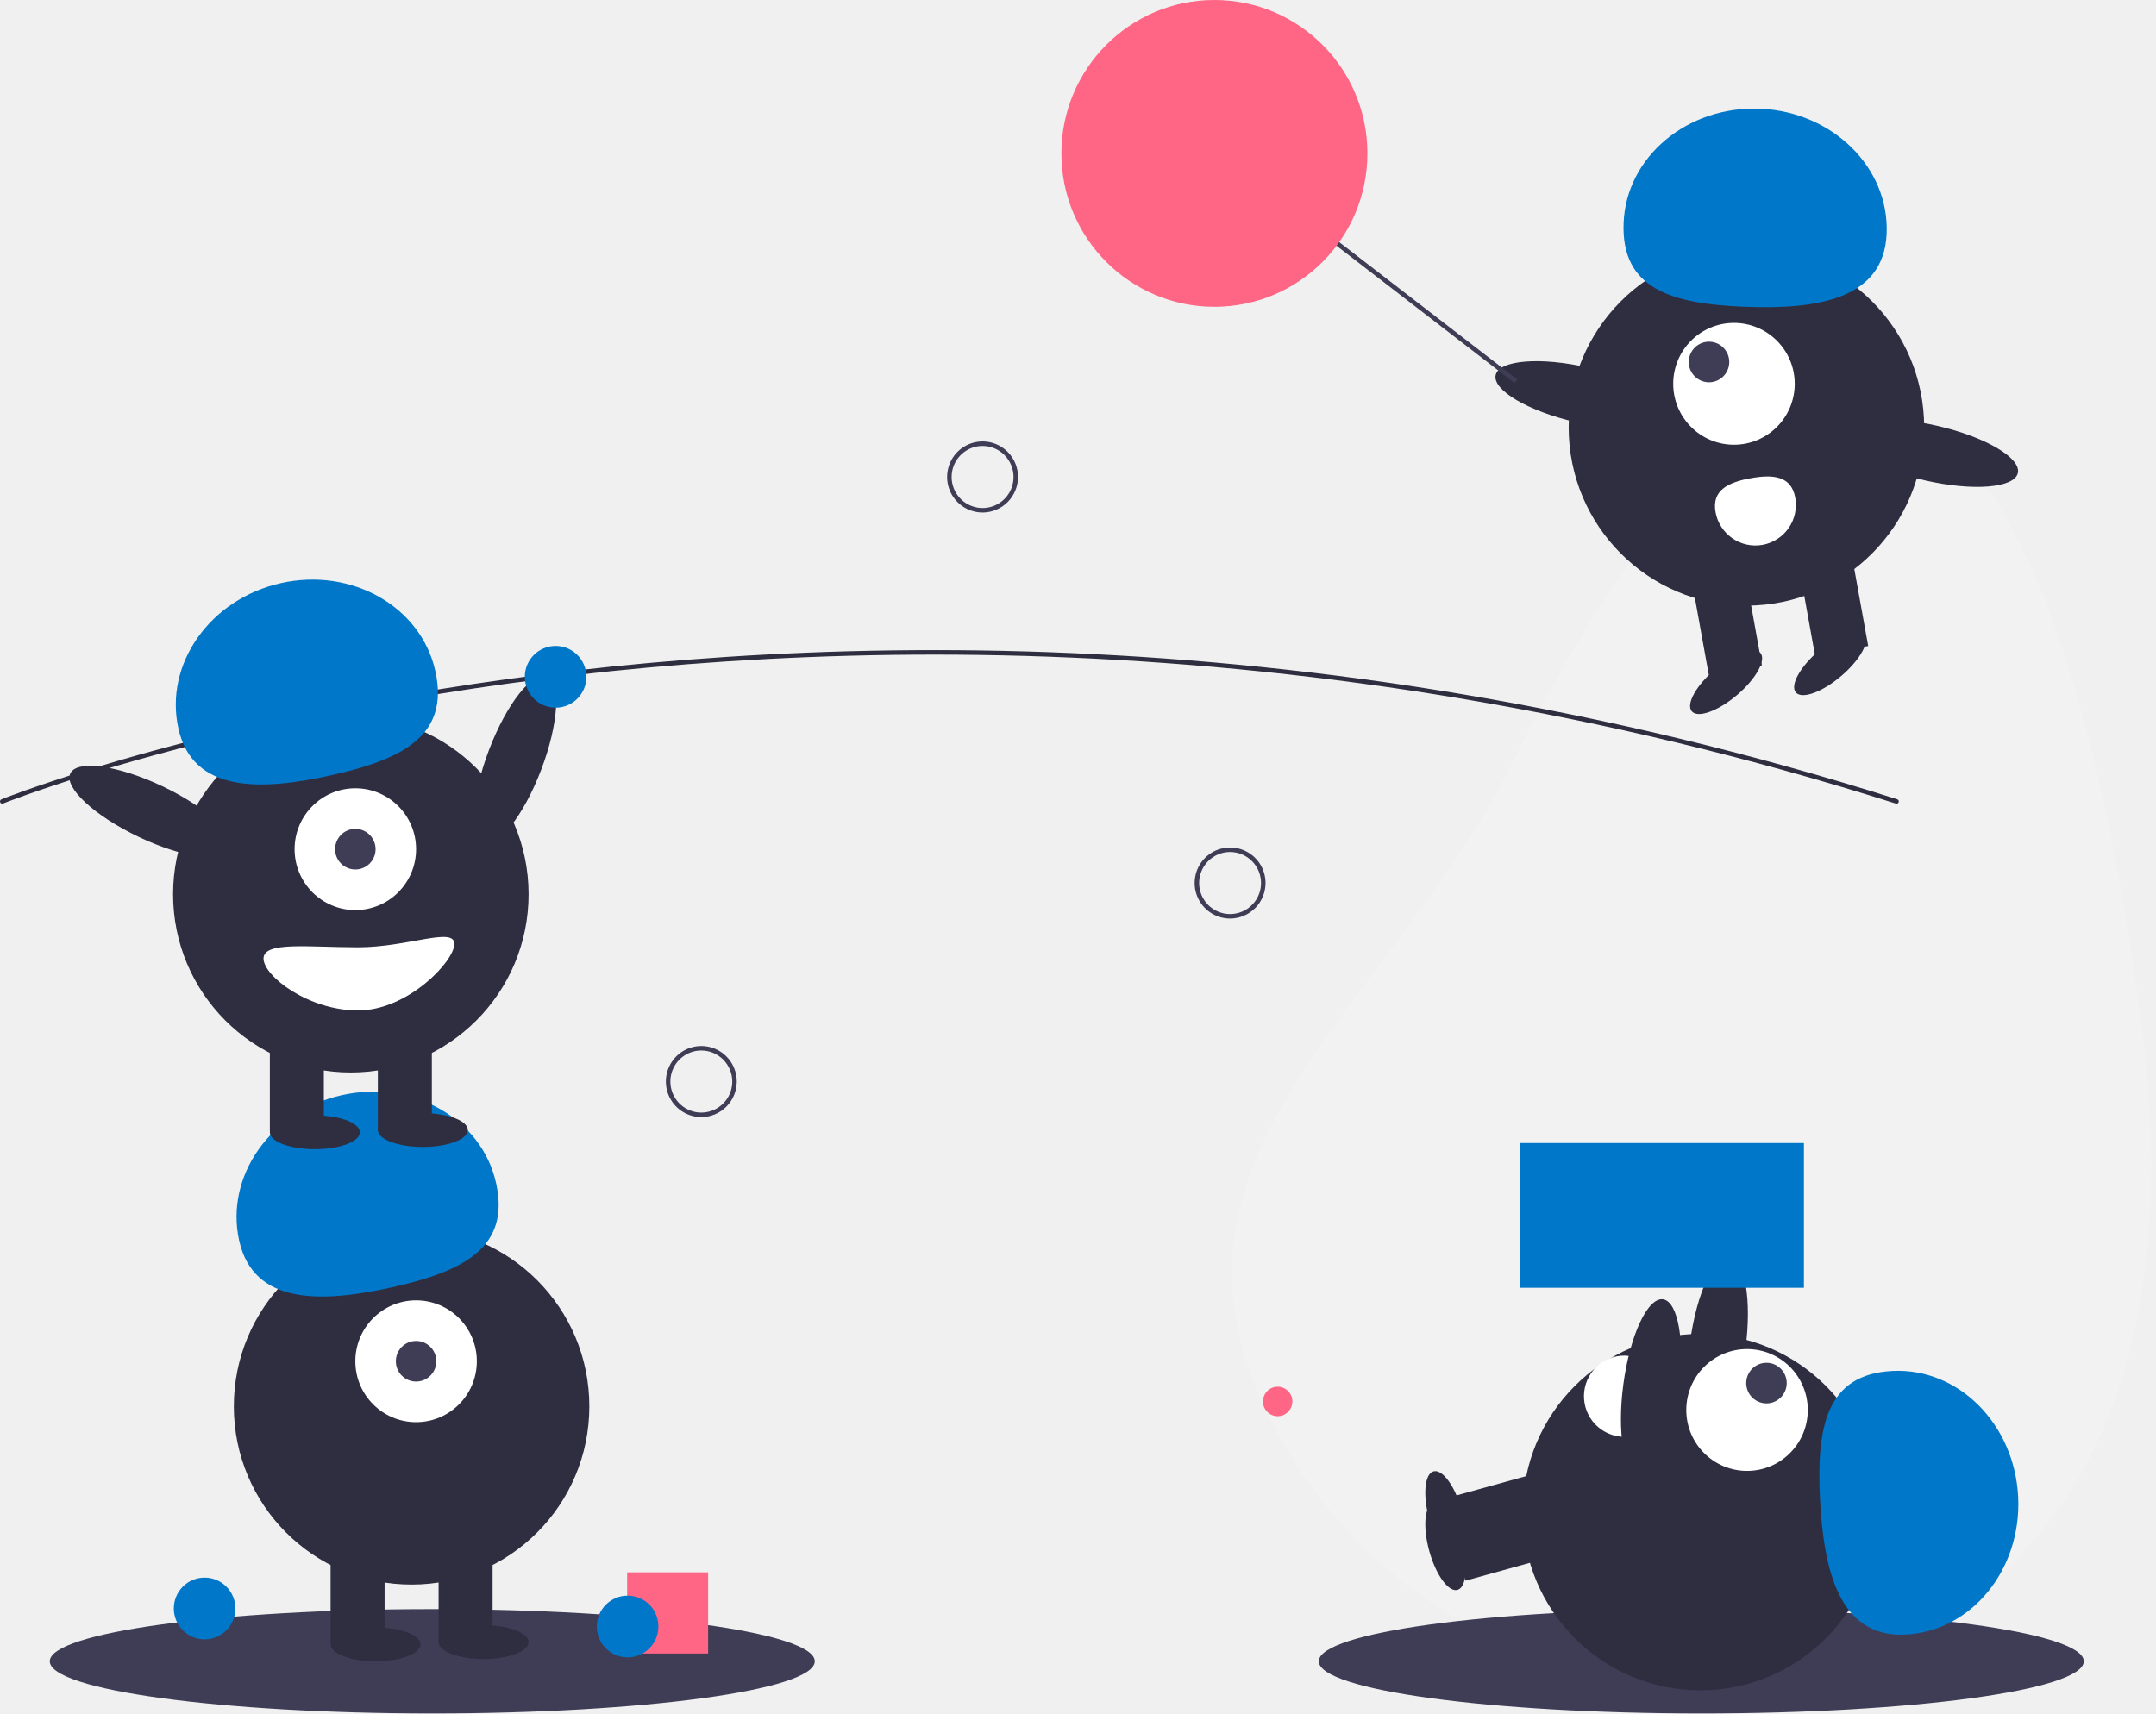
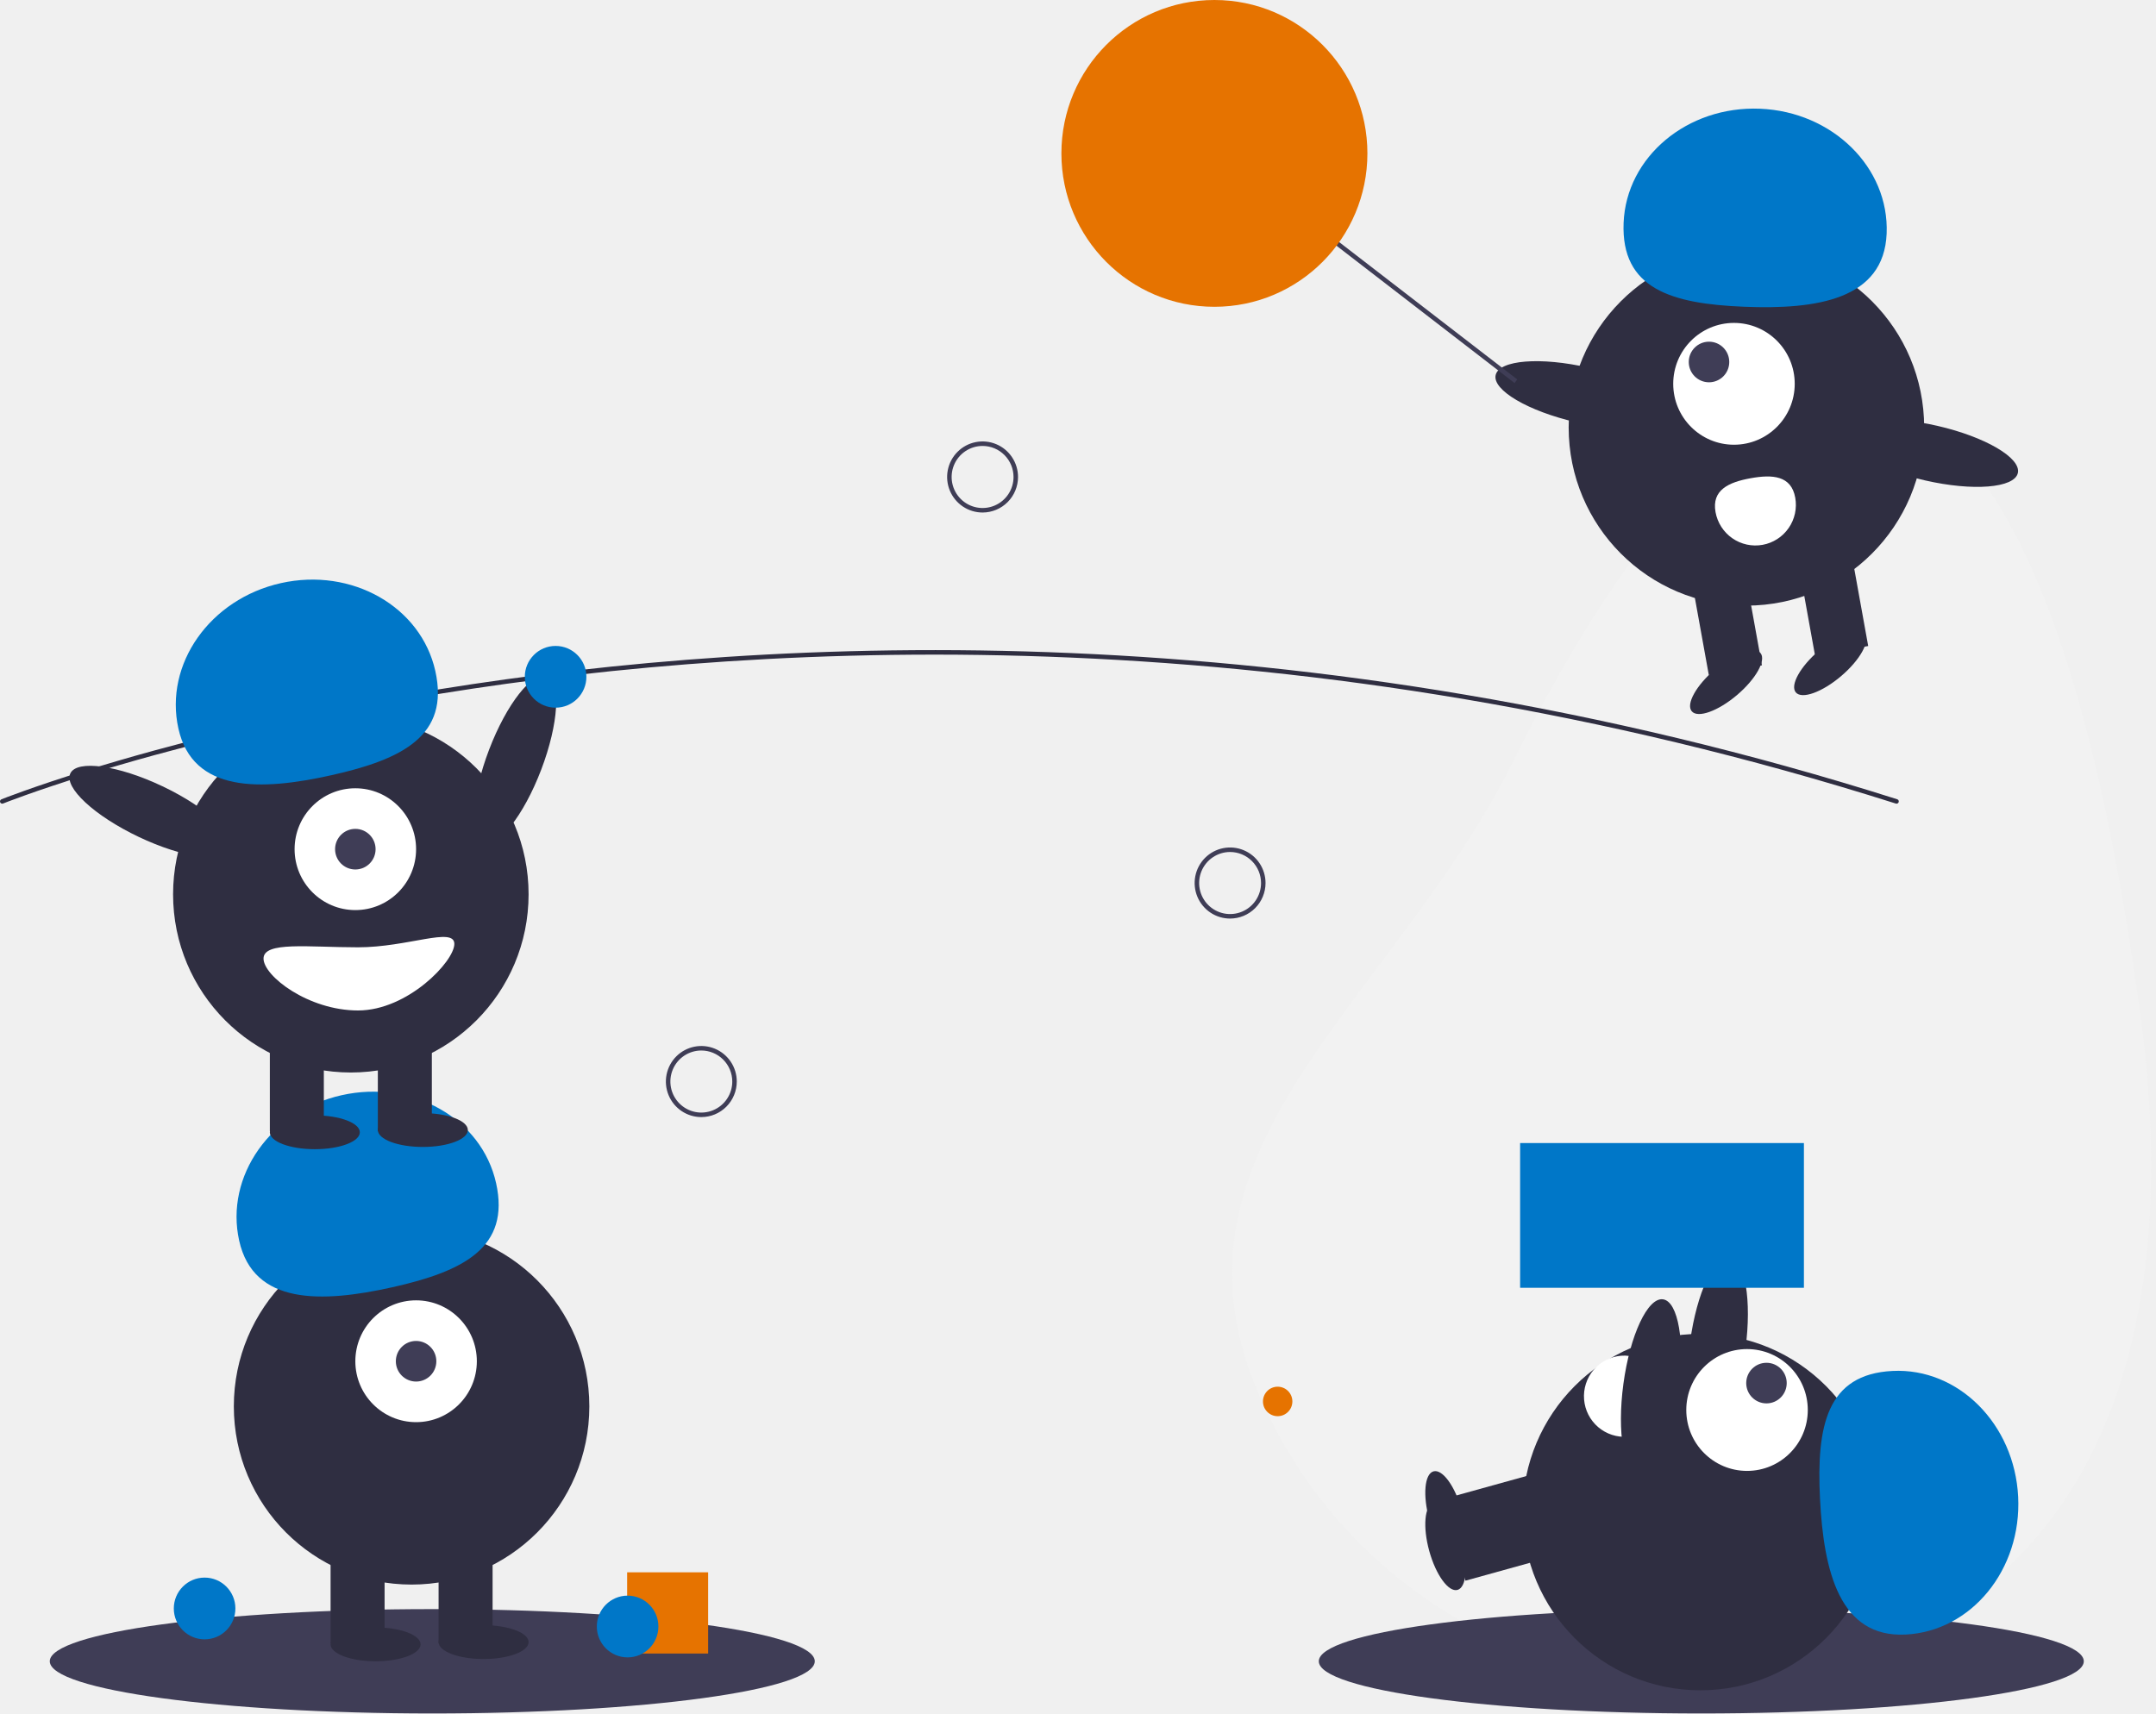
<svg xmlns="http://www.w3.org/2000/svg" width="356" height="283" viewBox="0 0 356 283" fill="none">
  <g clip-path="url(#clip0_21_639)">
    <path d="M353.493 168.145C359.313 211.584 351.388 255.07 311.076 272.003C270.764 288.937 224.397 269.892 207.511 229.466C190.626 189.04 230.466 164.852 249.928 125.608C289.45 45.915 335.418 33.246 353.493 168.145Z" fill="#F2F2F2" />
    <path d="M280.919 283C315.802 283 344.079 279.142 344.079 274.383C344.079 269.624 315.802 265.766 280.919 265.766C246.037 265.766 217.76 269.624 217.76 274.383C217.76 279.142 246.037 283 280.919 283Z" fill="#3F3D56" />
    <path d="M255 248.184L239.602 252.453L241.977 261.072L257.375 256.803L255 248.184Z" fill="#2F2E41" />
    <path d="M240.663 262.596C242.146 262.185 242.462 258.636 241.369 254.669C240.275 250.702 238.187 247.82 236.703 248.231C235.22 248.642 234.904 252.191 235.997 256.158C237.091 260.125 239.18 263.007 240.663 262.596Z" fill="#2F2E41" />
    <path d="M288.204 222.81C289.293 214.756 288.131 207.949 285.61 207.606C283.089 207.263 280.162 213.515 279.074 221.569C277.985 229.624 279.146 236.431 281.668 236.773C284.189 237.116 287.116 230.865 288.204 222.81Z" fill="#2F2E41" />
    <path d="M280.766 279.176C296.976 279.176 310.116 265.998 310.116 249.742C310.116 233.486 296.976 220.308 280.766 220.308C264.556 220.308 251.415 233.486 251.415 249.742C251.415 265.998 264.556 279.176 280.766 279.176Z" fill="#2F2E41" />
    <path d="M255 242.968L239.602 247.237L241.977 255.856L257.375 251.587L255 242.968Z" fill="#2F2E41" />
    <path d="M240.663 257.38C242.146 256.968 242.462 253.419 241.369 249.453C240.275 245.486 238.187 242.604 236.703 243.015C235.22 243.426 234.904 246.975 235.997 250.942C237.091 254.908 239.18 257.791 240.663 257.38Z" fill="#2F2E41" />
    <path d="M288.472 242.94C294.012 242.94 298.503 238.436 298.503 232.88C298.503 227.324 294.012 222.82 288.472 222.82C282.932 222.82 278.44 227.324 278.44 232.88C278.44 238.436 282.932 242.94 288.472 242.94Z" fill="white" />
    <path d="M291.681 231.789C293.527 231.789 295.024 230.288 295.024 228.436C295.024 226.584 293.527 225.083 291.681 225.083C289.834 225.083 288.337 226.584 288.337 228.436C288.337 230.288 289.834 231.789 291.681 231.789Z" fill="#3F3D56" />
    <path d="M314.66 269.969C325.521 269.423 333.84 259.235 333.24 247.213C332.64 235.19 323.349 225.886 312.487 226.431C301.626 226.976 299.921 235.527 300.521 247.549C301.121 259.572 303.798 270.514 314.66 269.969Z" fill="#0077C8" />
    <path d="M268.77 237.288C267.002 237.431 265.25 236.865 263.899 235.713C262.547 234.56 261.708 232.917 261.565 231.144C261.422 229.371 261.987 227.614 263.136 226.259C264.285 224.904 265.923 224.062 267.691 223.919C271.372 223.62 272.376 226.551 272.674 230.243C272.972 233.934 272.451 236.989 268.77 237.288Z" fill="white" />
    <path d="M297.863 188.791H251.003V212.696H297.863V188.791Z" fill="#0077C8" />
    <path d="M277.188 229.804C278.276 221.75 277.115 214.943 274.593 214.6C272.072 214.257 269.146 220.509 268.057 228.563C266.968 236.617 268.13 243.425 270.651 243.767C273.173 244.11 276.099 237.858 277.188 229.804Z" fill="#2F2E41" />
-     <path d="M210.969 233.903C212.31 233.903 213.397 232.812 213.397 231.468C213.397 230.123 212.31 229.033 210.969 229.033C209.628 229.033 208.541 230.123 208.541 231.468C208.541 232.812 209.628 233.903 210.969 233.903Z" fill="#FF6584" />
+     <path d="M210.969 233.903C212.31 233.903 213.397 232.812 213.397 231.468C213.397 230.123 212.31 229.033 210.969 229.033C209.628 229.033 208.541 230.123 208.541 231.468C208.541 232.812 209.628 233.903 210.969 233.903Z" fill="#E67300" />
    <path d="M313.156 132.737C313.118 132.738 313.08 132.732 313.044 132.72C214.81 101.565 128.23 105.639 72.896 114.543C65.366 115.754 57.815 117.153 50.454 118.702C48.575 119.096 46.626 119.52 44.66 119.96C42.312 120.484 39.996 121.024 37.775 121.564C36.815 121.792 35.875 122.022 34.953 122.253C33.557 122.599 32.14 122.959 30.621 123.355C28.924 123.794 27.2 124.254 25.495 124.723C25.489 124.725 25.482 124.727 25.476 124.728L25.476 124.729C23.551 125.256 21.635 125.799 19.783 126.34C18.781 126.631 17.813 126.917 16.885 127.2C16.782 127.228 16.69 127.256 16.597 127.284L16.398 127.345C16.282 127.381 16.169 127.415 16.055 127.448L16.047 127.45L16.047 127.45L15.746 127.544C15.386 127.653 15.036 127.76 14.691 127.866C5.571 130.685 0.558 132.691 0.509 132.711C0.464 132.729 0.415 132.738 0.366 132.737C0.318 132.737 0.269 132.727 0.224 132.707C0.18 132.688 0.139 132.66 0.105 132.625C0.071 132.59 0.044 132.549 0.026 132.503C0.008 132.458 -0.002 132.409 -0.001 132.36C-0 132.312 0.01 132.263 0.029 132.218C0.048 132.173 0.076 132.132 0.111 132.098C0.146 132.064 0.187 132.037 0.232 132.019C0.282 131.999 5.32 129.984 14.472 127.154C14.818 127.047 15.17 126.941 15.531 126.831L15.811 126.744C15.82 126.74 15.83 126.737 15.84 126.734C15.953 126.702 16.067 126.667 16.181 126.632L16.381 126.572C16.48 126.542 16.578 126.512 16.679 126.484C17.6 126.203 18.571 125.916 19.576 125.625C21.429 125.082 23.346 124.54 25.273 124.012C25.279 124.01 25.285 124.008 25.291 124.007V124.006C27.002 123.536 28.732 123.074 30.435 122.633C31.956 122.237 33.376 121.876 34.774 121.53C35.7 121.299 36.642 121.069 37.601 120.84C39.825 120.299 42.146 119.758 44.498 119.233C46.467 118.792 48.42 118.368 50.302 117.972C57.674 116.422 65.237 115.021 72.778 113.807C128.191 104.891 214.895 100.81 313.268 132.01C313.353 132.037 313.425 132.093 313.472 132.168C313.518 132.244 313.537 132.334 313.523 132.422C313.51 132.51 313.465 132.59 313.398 132.648C313.331 132.706 313.245 132.738 313.156 132.738L313.156 132.737Z" fill="#2F2E41" />
    <path d="M89.363 127.128C92.257 119.536 92.676 112.642 90.299 111.731C87.922 110.82 83.65 116.237 80.756 123.829C77.862 131.421 77.443 138.314 79.82 139.225C82.197 140.136 86.469 134.72 89.363 127.128Z" fill="#2F2E41" />
    <path d="M91.742 116.883C94.55 116.883 96.826 114.6 96.826 111.784C96.826 108.968 94.55 106.685 91.742 106.685C88.934 106.685 86.657 108.968 86.657 111.784C86.657 114.6 88.934 116.883 91.742 116.883Z" fill="#0077C8" />
    <path d="M162.244 84.65C161.087 84.65 159.955 84.305 158.992 83.66C158.03 83.015 157.279 82.098 156.836 81.026C156.393 79.953 156.277 78.773 156.503 77.634C156.729 76.495 157.286 75.449 158.105 74.628C158.924 73.807 159.967 73.248 161.102 73.022C162.238 72.795 163.415 72.912 164.484 73.356C165.554 73.8 166.468 74.552 167.111 75.518C167.755 76.483 168.098 77.618 168.098 78.779C168.096 80.335 167.479 81.828 166.382 82.928C165.284 84.029 163.796 84.648 162.244 84.65ZM162.244 73.654C161.234 73.654 160.245 73.955 159.405 74.518C158.565 75.081 157.91 75.881 157.523 76.818C157.136 77.754 157.035 78.785 157.232 79.779C157.429 80.773 157.916 81.686 158.631 82.403C159.345 83.12 160.256 83.608 161.247 83.806C162.239 84.004 163.266 83.902 164.2 83.514C165.134 83.126 165.932 82.469 166.494 81.626C167.055 80.784 167.355 79.793 167.355 78.779C167.353 77.42 166.814 76.118 165.856 75.157C164.898 74.196 163.599 73.656 162.244 73.654Z" fill="#3F3D56" />
    <path d="M203.114 151.714C201.956 151.714 200.824 151.37 199.861 150.725C198.899 150.08 198.148 149.163 197.705 148.09C197.262 147.018 197.146 145.837 197.372 144.699C197.598 143.56 198.156 142.514 198.974 141.693C199.793 140.872 200.836 140.313 201.971 140.086C203.107 139.86 204.284 139.976 205.353 140.42C206.423 140.865 207.337 141.617 207.98 142.582C208.624 143.548 208.967 144.683 208.967 145.844C208.965 147.4 208.348 148.892 207.251 149.993C206.153 151.093 204.665 151.712 203.114 151.714ZM203.114 140.719C202.103 140.719 201.115 141.019 200.274 141.583C199.434 142.146 198.779 142.946 198.392 143.883C198.005 144.819 197.904 145.85 198.101 146.844C198.298 147.838 198.785 148.751 199.5 149.468C200.214 150.185 201.125 150.673 202.116 150.871C203.108 151.068 204.135 150.967 205.069 150.579C206.003 150.191 206.801 149.534 207.363 148.691C207.924 147.848 208.224 146.857 208.224 145.844C208.223 144.485 207.684 143.182 206.726 142.222C205.767 141.261 204.468 140.72 203.114 140.719Z" fill="#3F3D56" />
    <path d="M115.804 184.502C114.646 184.502 113.514 184.157 112.552 183.512C111.589 182.867 110.839 181.95 110.396 180.878C109.953 179.805 109.837 178.625 110.063 177.486C110.289 176.348 110.846 175.302 111.665 174.481C112.483 173.66 113.526 173.101 114.662 172.874C115.797 172.648 116.974 172.764 118.044 173.208C119.113 173.652 120.027 174.405 120.671 175.37C121.314 176.335 121.657 177.47 121.657 178.631C121.656 180.188 121.038 181.68 119.941 182.78C118.844 183.881 117.356 184.5 115.804 184.502ZM115.804 173.506C114.793 173.506 113.805 173.807 112.964 174.37C112.124 174.933 111.469 175.734 111.082 176.67C110.695 177.607 110.594 178.637 110.791 179.631C110.989 180.625 111.475 181.539 112.19 182.255C112.905 182.972 113.815 183.46 114.807 183.658C115.798 183.856 116.826 183.754 117.76 183.366C118.693 182.978 119.492 182.321 120.053 181.479C120.615 180.636 120.914 179.645 120.914 178.631C120.913 177.272 120.374 175.97 119.416 175.009C118.458 174.048 117.159 173.508 115.804 173.506Z" fill="#3F3D56" />
    <path d="M71.378 283C106.261 283 134.538 279.142 134.538 274.383C134.538 269.624 106.261 265.766 71.378 265.766C36.496 265.766 8.219 269.624 8.219 274.383C8.219 279.142 36.496 283 71.378 283Z" fill="#3F3D56" />
    <path d="M67.961 261.715C84.171 261.715 97.312 248.537 97.312 232.281C97.312 216.025 84.171 202.847 67.961 202.847C51.751 202.847 38.61 216.025 38.61 232.281C38.61 248.537 51.751 261.715 67.961 261.715Z" fill="#2F2E41" />
    <path d="M63.503 255.382H54.586V271.403H63.503V255.382Z" fill="#2F2E41" />
    <path d="M81.337 255.382H72.42V271.403H81.337V255.382Z" fill="#2F2E41" />
    <path d="M62.017 274.383C66.12 274.383 69.447 273.132 69.447 271.589C69.447 270.046 66.12 268.794 62.017 268.794C57.913 268.794 54.586 270.046 54.586 271.589C54.586 273.132 57.913 274.383 62.017 274.383Z" fill="#2F2E41" />
    <path d="M79.85 274.011C83.954 274.011 87.281 272.76 87.281 271.216C87.281 269.673 83.954 268.422 79.85 268.422C75.747 268.422 72.42 269.673 72.42 271.216C72.42 272.76 75.747 274.011 79.85 274.011Z" fill="#2F2E41" />
    <path d="M68.705 234.889C74.245 234.889 78.736 230.386 78.736 224.83C78.736 219.274 74.245 214.77 68.705 214.77C63.165 214.77 58.674 219.274 58.674 224.83C58.674 230.386 63.165 234.889 68.705 234.889Z" fill="white" />
    <path d="M68.705 228.183C70.552 228.183 72.049 226.682 72.049 224.83C72.049 222.978 70.552 221.477 68.705 221.477C66.858 221.477 65.361 222.978 65.361 224.83C65.361 226.682 66.858 228.183 68.705 228.183Z" fill="#3F3D56" />
    <path d="M39.492 204.909C37.122 194.265 44.697 183.51 56.412 180.887C68.127 178.263 79.546 184.765 81.915 195.409C84.285 206.053 76.522 209.978 64.806 212.602C53.091 215.225 41.861 215.552 39.492 204.909Z" fill="#0077C8" />
    <path d="M57.93 177.139C74.14 177.139 87.281 163.961 87.281 147.705C87.281 131.449 74.14 118.271 57.93 118.271C41.72 118.271 28.579 131.449 28.579 147.705C28.579 163.961 41.72 177.139 57.93 177.139Z" fill="#2F2E41" />
    <path d="M53.472 170.805H44.556V186.826H53.472V170.805Z" fill="#2F2E41" />
    <path d="M71.306 170.805H62.39V186.826H71.306V170.805Z" fill="#2F2E41" />
    <path d="M51.986 189.807C56.09 189.807 59.417 188.556 59.417 187.013C59.417 185.469 56.09 184.218 51.986 184.218C47.882 184.218 44.556 185.469 44.556 187.013C44.556 188.556 47.882 189.807 51.986 189.807Z" fill="#2F2E41" />
    <path d="M69.82 189.434C73.924 189.434 77.251 188.183 77.251 186.64C77.251 185.097 73.924 183.846 69.82 183.846C65.716 183.846 62.39 185.097 62.39 186.64C62.39 188.183 65.716 189.434 69.82 189.434Z" fill="#2F2E41" />
    <path d="M58.674 150.313C64.214 150.313 68.705 145.809 68.705 140.254C68.705 134.698 64.214 130.194 58.674 130.194C53.134 130.194 48.643 134.698 48.643 140.254C48.643 145.809 53.134 150.313 58.674 150.313Z" fill="white" />
    <path d="M58.673 143.607C60.52 143.607 62.017 142.106 62.017 140.254C62.017 138.402 60.52 136.9 58.673 136.9C56.826 136.9 55.329 138.402 55.329 140.254C55.329 142.106 56.826 143.607 58.673 143.607Z" fill="#3F3D56" />
    <path d="M29.459 120.333C27.089 109.689 34.665 98.934 46.38 96.31C58.095 93.687 69.513 100.189 71.883 110.833C74.253 121.477 66.489 125.402 54.774 128.025C43.059 130.649 31.829 130.976 29.459 120.333Z" fill="#0077C8" />
    <path d="M38.132 140.354C39.222 138.049 34.17 133.356 26.847 129.873C19.524 126.39 12.703 125.436 11.613 127.741C10.523 130.047 15.575 134.739 22.898 138.222C30.221 141.705 37.042 142.66 38.132 140.354Z" fill="#2F2E41" />
    <path d="M43.514 158.324C43.514 161.205 50.91 166.893 59.118 166.893C67.325 166.893 75.021 158.783 75.021 155.902C75.021 153.021 67.325 156.461 59.118 156.461C50.91 156.461 43.514 155.443 43.514 158.324Z" fill="white" />
    <path d="M288.369 100.027C304.579 100.027 317.72 86.849 317.72 70.593C317.72 54.337 304.579 41.159 288.369 41.159C272.159 41.159 259.019 54.337 259.019 70.593C259.019 86.849 272.159 100.027 288.369 100.027Z" fill="#2F2E41" />
    <path d="M305.633 90.933L296.858 92.526L299.704 108.291L308.478 106.698L305.633 90.933Z" fill="#2F2E41" />
    <path d="M288.087 94.122L279.312 95.715L282.158 111.48L290.932 109.887L288.087 94.122Z" fill="#2F2E41" />
    <path d="M286.816 114.796C289.947 112.136 291.68 109.025 290.685 107.848C289.691 106.67 286.346 107.871 283.214 110.531C280.083 113.191 278.35 116.301 279.345 117.479C280.339 118.657 283.684 117.455 286.816 114.796Z" fill="#2F2E41" />
    <path d="M303.998 111.676C307.13 109.017 308.863 105.906 307.868 104.728C306.873 103.55 303.529 104.752 300.397 107.412C297.265 110.071 295.533 113.182 296.527 114.36C297.522 115.537 300.867 114.336 303.998 111.676Z" fill="#2F2E41" />
    <path d="M286.314 73.453C291.855 73.453 296.346 68.949 296.346 63.394C296.346 57.838 291.855 53.334 286.314 53.334C280.774 53.334 276.283 57.838 276.283 63.394C276.283 68.949 280.774 73.453 286.314 73.453Z" fill="white" />
    <path d="M282.192 63.141C284.039 63.141 285.536 61.64 285.536 59.788C285.536 57.936 284.039 56.435 282.192 56.435C280.346 56.435 278.849 57.936 278.849 59.788C278.849 61.64 280.346 63.141 282.192 63.141Z" fill="#3F3D56" />
    <path d="M311.524 38.572C311.965 27.675 302.6 18.445 290.607 17.957C278.613 17.468 268.532 25.906 268.091 36.803C267.65 47.7 275.987 50.176 287.98 50.664C299.974 51.153 311.082 49.469 311.524 38.572Z" fill="#0077C8" />
    <path d="M275.574 68.519C276.142 66.032 270.199 62.543 262.299 60.727C254.398 58.911 247.533 59.456 246.965 61.943C246.396 64.43 252.34 67.918 260.24 69.734C268.14 71.55 275.005 71.006 275.574 68.519Z" fill="#2F2E41" />
    <path d="M333.188 78.127C333.756 75.64 327.813 72.152 319.913 70.336C312.013 68.52 305.148 69.064 304.579 71.551C304.011 74.038 309.954 77.527 317.854 79.343C325.754 81.159 332.619 80.614 333.188 78.127Z" fill="#2F2E41" />
    <path d="M296.431 82.193C296.587 83.059 296.572 83.948 296.386 84.809C296.2 85.67 295.846 86.485 295.346 87.209C294.845 87.933 294.208 88.551 293.469 89.027C292.731 89.504 291.906 89.83 291.042 89.987C290.177 90.144 289.291 90.128 288.433 89.942C287.574 89.755 286.761 89.4 286.04 88.899C285.318 88.397 284.702 87.757 284.227 87.017C283.751 86.276 283.426 85.449 283.27 84.582C282.612 80.938 285.422 79.648 289.056 78.988C292.691 78.328 295.773 78.548 296.431 82.193Z" fill="white" />
    <path d="M216.725 36.59L216.272 37.181L250.081 63.262L250.535 62.671L216.725 36.59Z" fill="#3F3D56" />
-     <path d="M200.523 50.671C214.476 50.671 225.787 39.328 225.787 25.336C225.787 11.343 214.476 0 200.523 0C186.57 0 175.259 11.343 175.259 25.336C175.259 39.328 186.57 50.671 200.523 50.671Z" fill="#FF6584" />
+     <path d="M200.523 50.671C214.476 50.671 225.787 39.328 225.787 25.336C225.787 11.343 214.476 0 200.523 0C186.57 0 175.259 11.343 175.259 25.336C175.259 39.328 186.57 50.671 200.523 50.671Z" fill="#E67300" />
    <path d="M33.784 270.76C36.592 270.76 38.868 268.477 38.868 265.661C38.868 262.845 36.592 260.562 33.784 260.562C30.976 260.562 28.699 262.845 28.699 265.661C28.699 268.477 30.976 270.76 33.784 270.76Z" fill="#0077C8" />
-     <path d="M116.929 259.69H103.554V273.103H116.929V259.69Z" fill="#FF6584" />
+     <path d="M116.929 259.69H103.554V273.103H116.929V259.69Z" fill="#E67300" />
    <path d="M103.631 273.74C106.439 273.74 108.716 271.457 108.716 268.641C108.716 265.825 106.439 263.542 103.631 263.542C100.823 263.542 98.547 265.825 98.547 268.641C98.547 271.457 100.823 273.74 103.631 273.74Z" fill="#0077C8" />
  </g>
  <defs>
    <clipPath id="clip0_21_639">
      <rect width="355.194" height="283" fill="white" />
    </clipPath>
  </defs>
</svg>
